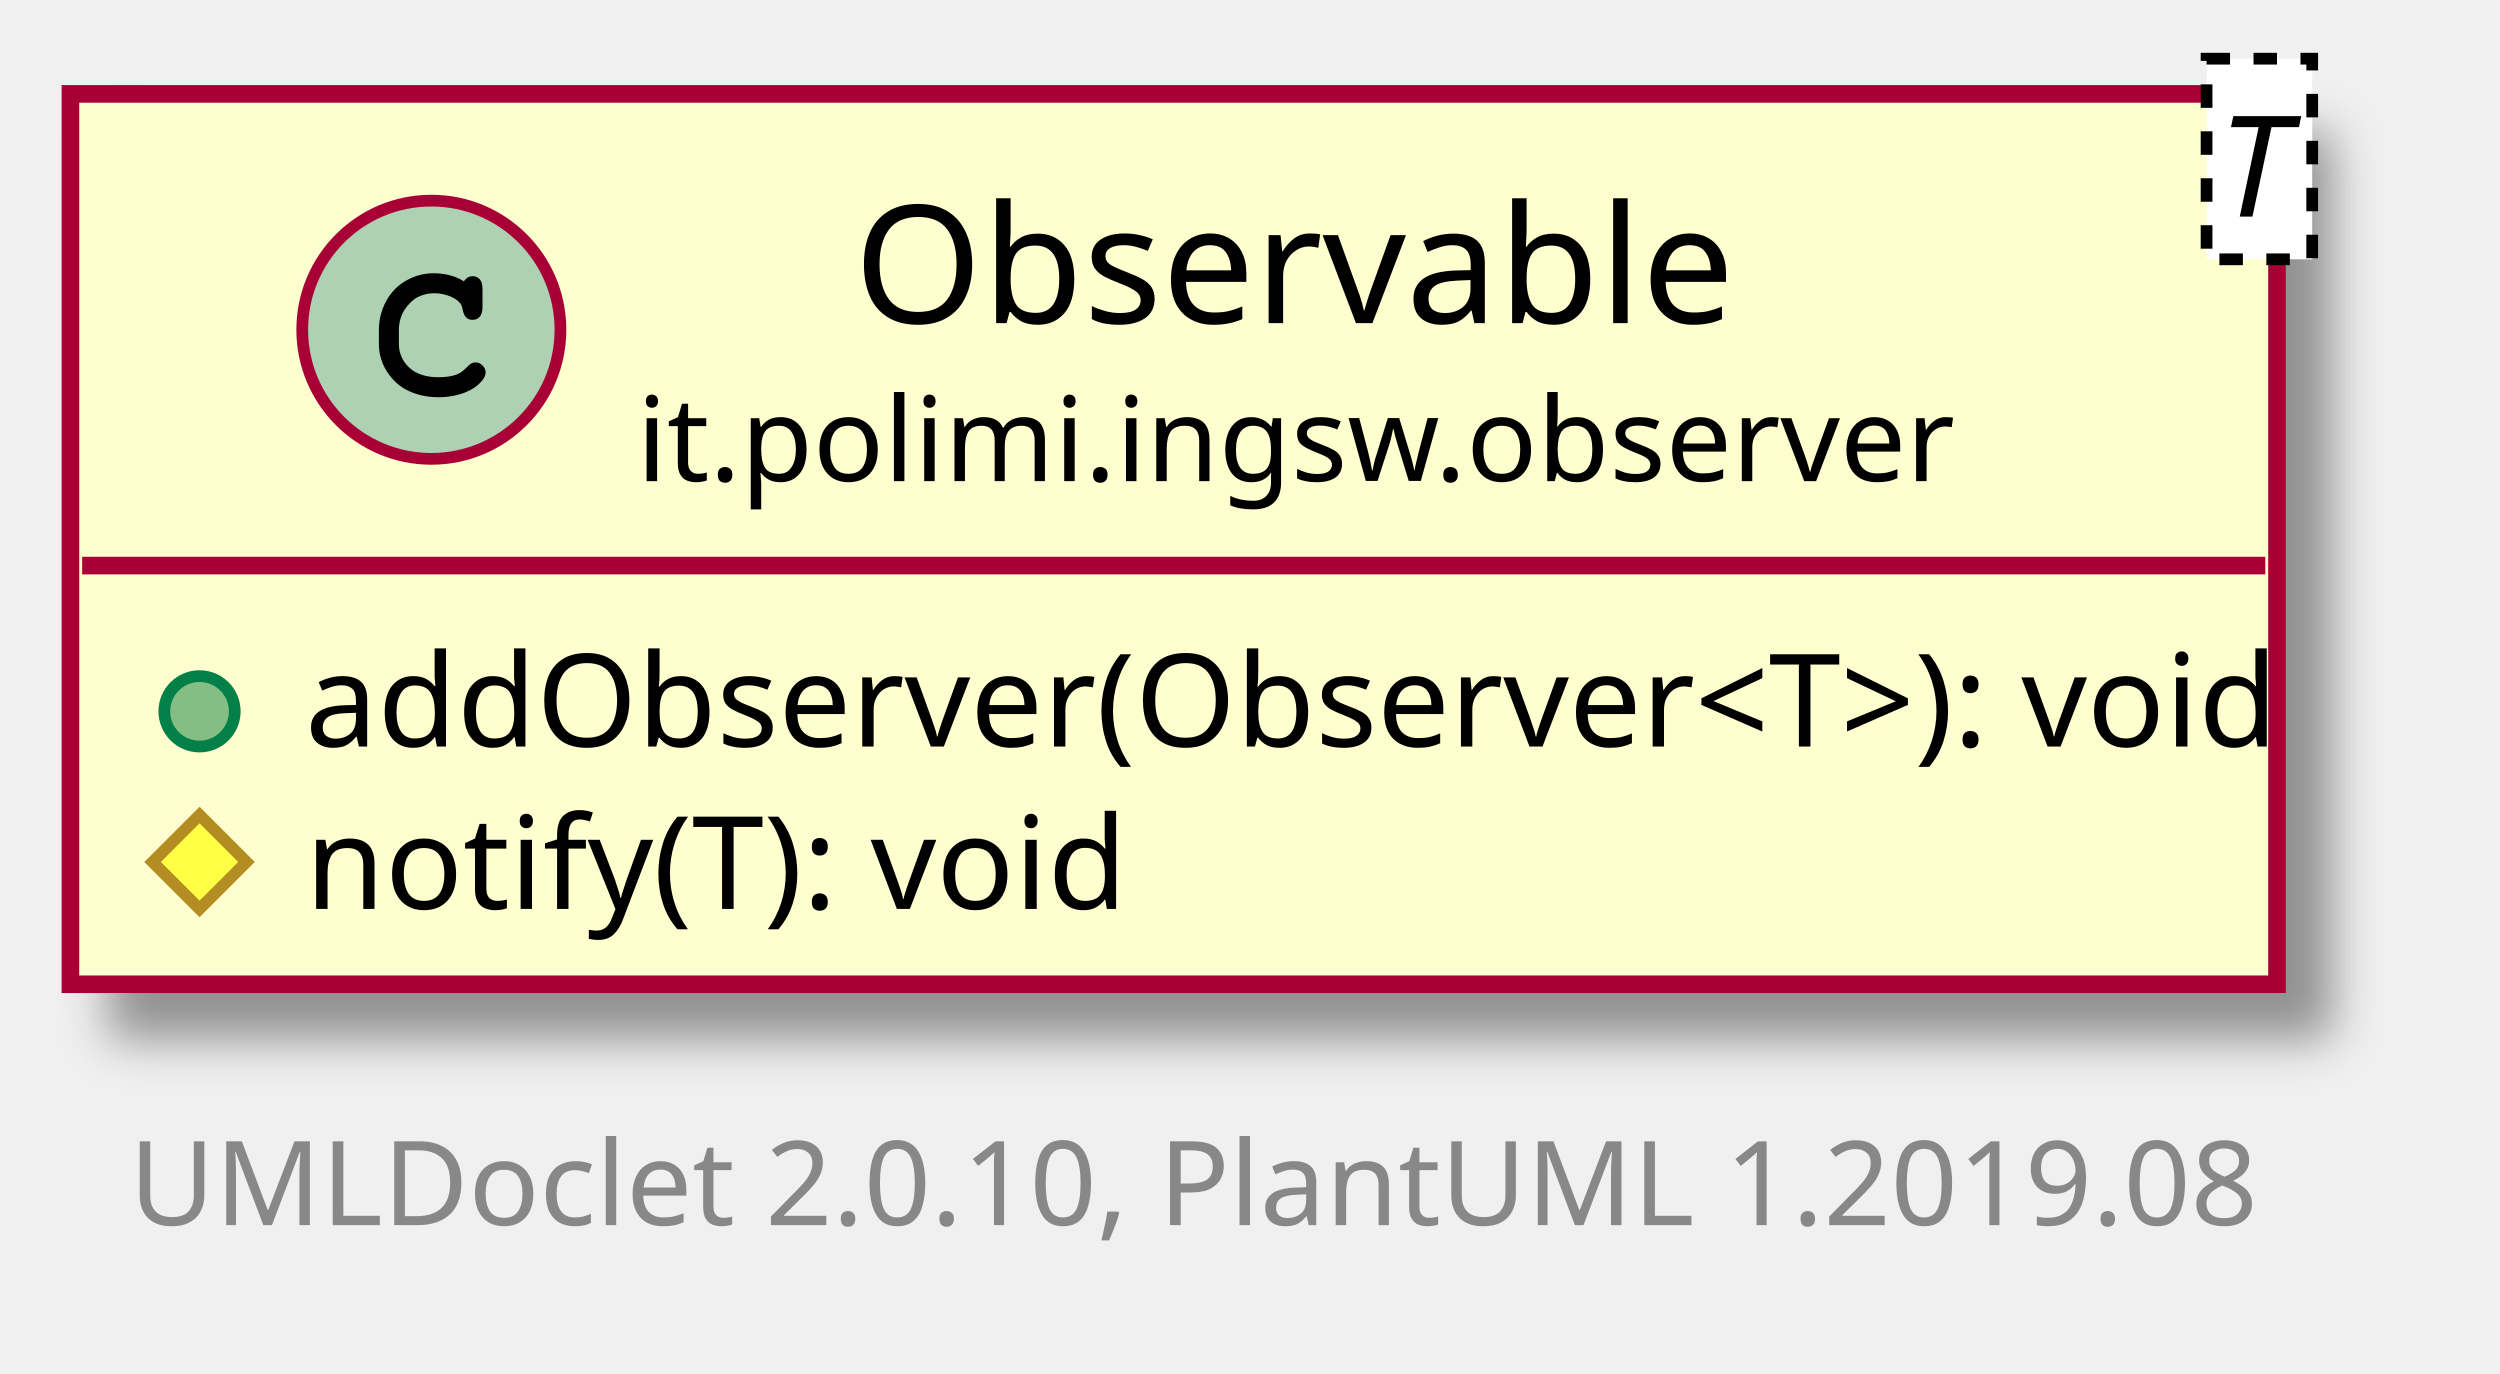
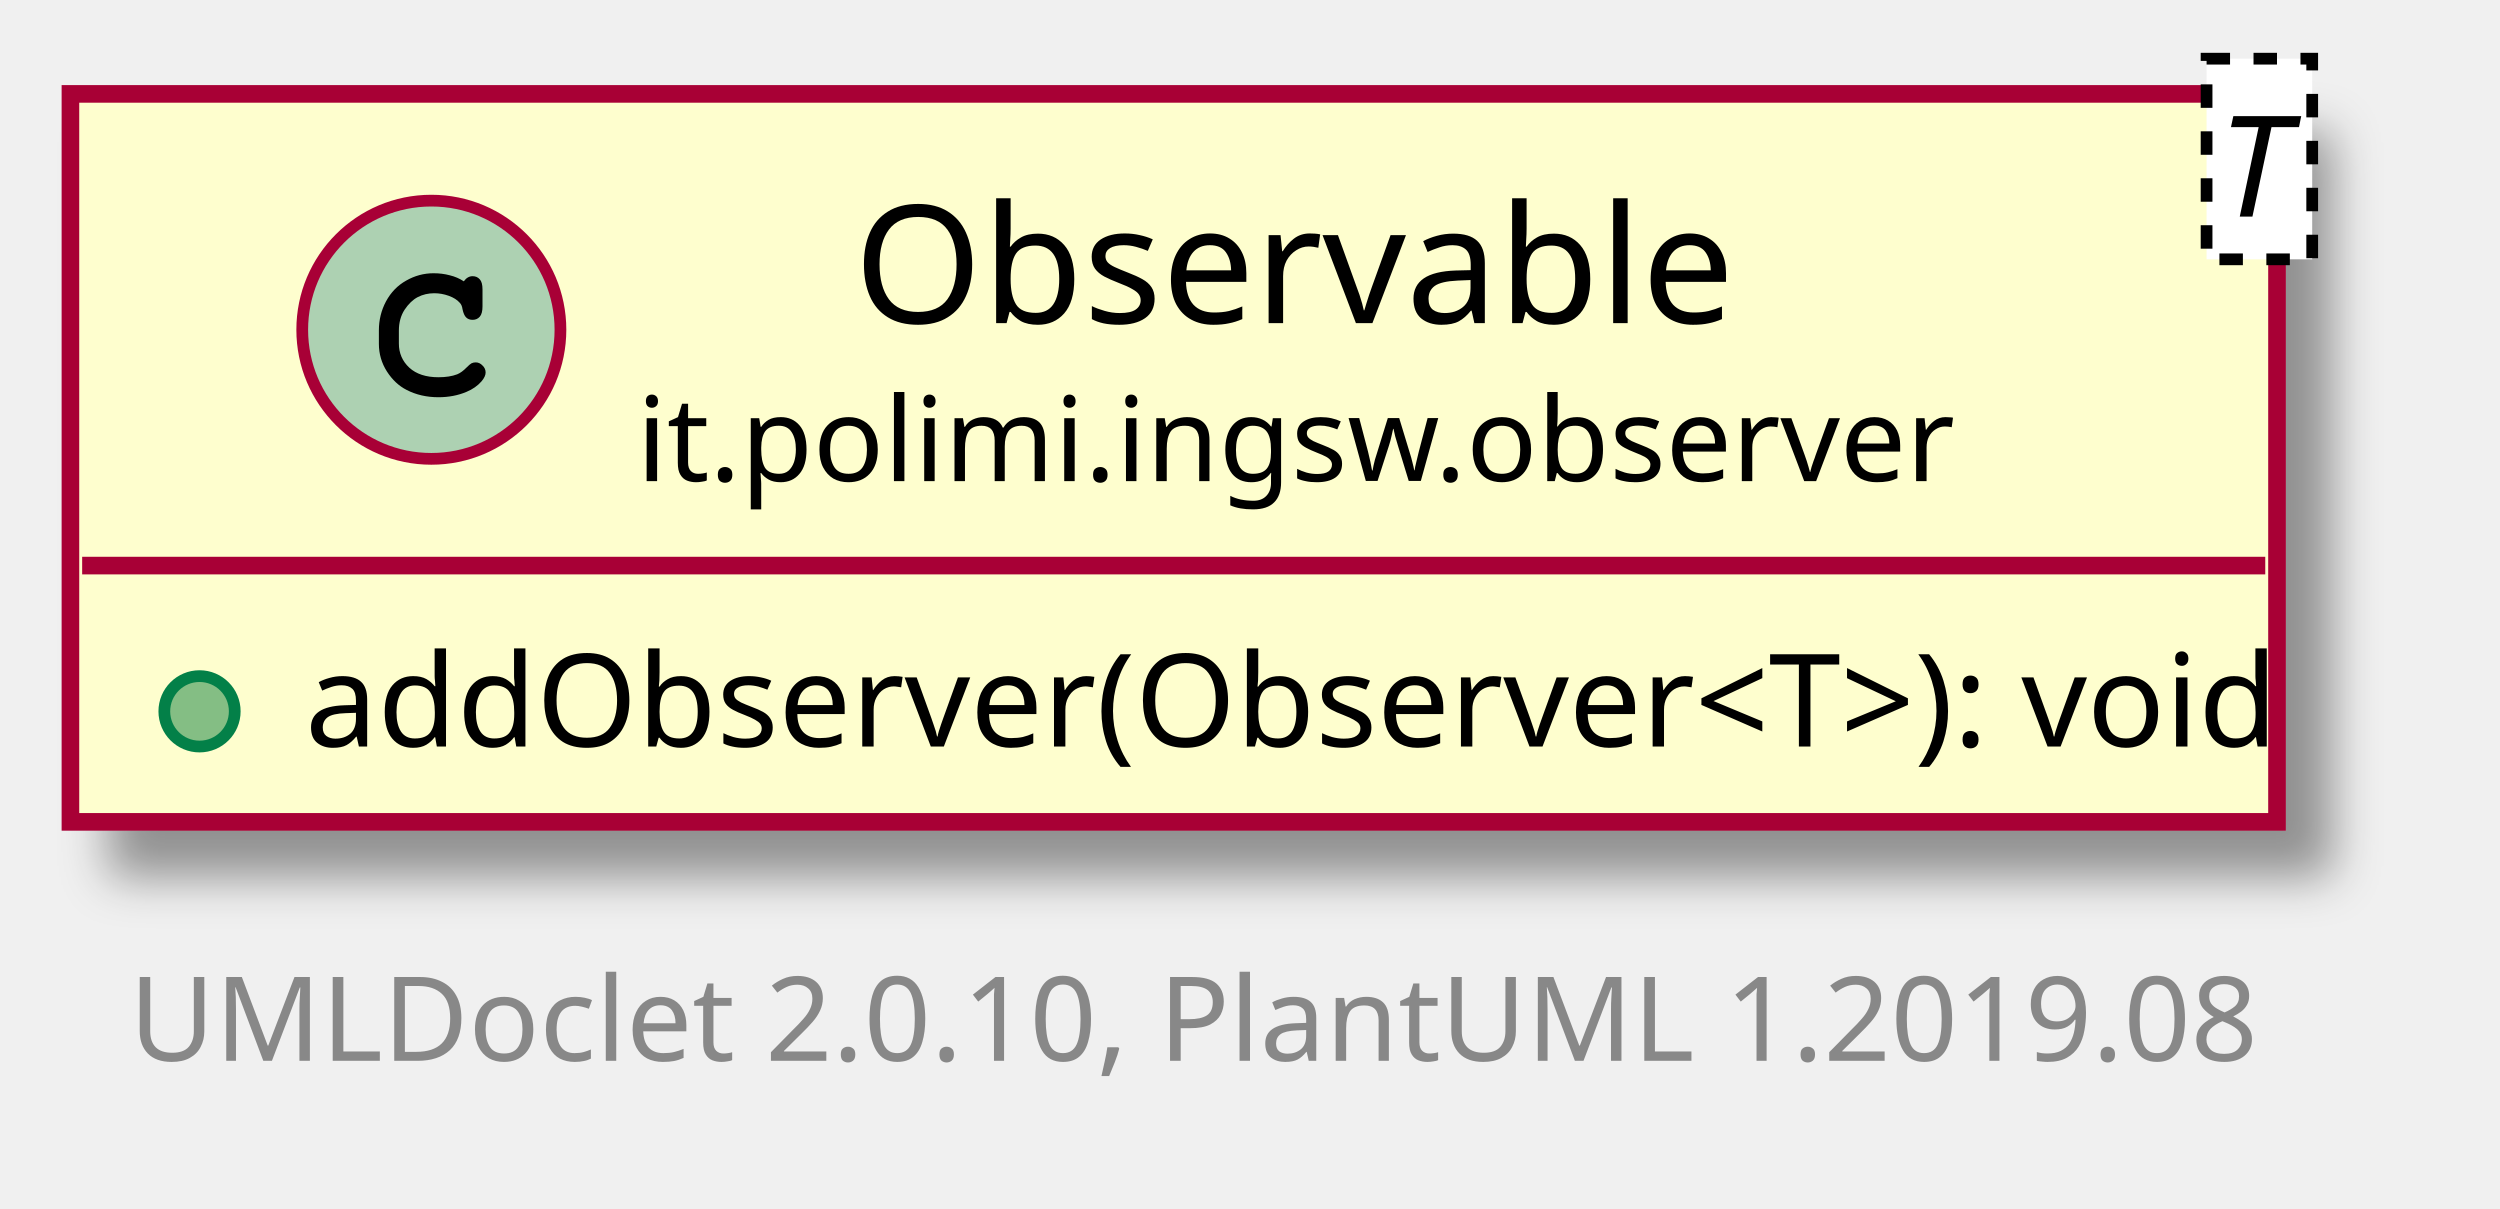
- <svg xmlns="http://www.w3.org/2000/svg" xmlns:xlink="http://www.w3.org/1999/xlink" contentScriptType="application/ecmascript" contentStyleType="text/css" height="117px" preserveAspectRatio="none" style="width:213px;height:117px;" version="1.1" viewBox="0 0 213 117" width="213px" zoomAndPan="magnify">
+ <svg xmlns="http://www.w3.org/2000/svg" xmlns:xlink="http://www.w3.org/1999/xlink" contentScriptType="application/ecmascript" contentStyleType="text/css" height="103px" preserveAspectRatio="none" style="width:213px;height:103px;" version="1.1" viewBox="0 0 213 103" width="213px" zoomAndPan="magnify">
  <defs>
-     <filter height="300%" id="fp4acr3dmslgh" width="300%" x="-1" y="-1">
+     <filter height="300%" id="f5oqkti8vxv0n" width="300%" x="-1" y="-1">
      <feGaussianBlur result="blurOut" stdDeviation="2.0" />
      <feColorMatrix in="blurOut" result="blurOut2" type="matrix" values="0 0 0 0 0 0 0 0 0 0 0 0 0 0 0 0 0 0 .4 0" />
      <feOffset dx="4.0" dy="4.0" in="blurOut2" result="blurOut3" />
      <feBlend in="SourceGraphic" in2="blurOut3" mode="normal" />
    </filter>
  </defs>
  <g>
    <a href="Observable.html" target="_top" xlink:actuate="onRequest" xlink:show="new" xlink:title="Observable.html" xlink:type="simple">
-       <rect fill="#FEFECE" filter="url(#fp4acr3dmslgh)" height="75.859" id="it.polimi.ingsw.observer.Observable" style="stroke: #A80036; stroke-width: 1.5;" width="188" x="6" y="8" />
+       <rect fill="#FEFECE" filter="url(#f5oqkti8vxv0n)" height="62.023" id="it.polimi.ingsw.observer.Observable" style="stroke: #A80036; stroke-width: 1.5;" width="188" x="6" y="8" />
      <ellipse cx="36.75" cy="28.094" fill="#ADD1B2" rx="11" ry="11" style="stroke: #A80036; stroke-width: 1.0;" />
      <path d="M39.516,23.969 Q39.672,23.75 39.859,23.641 Q40.047,23.531 40.266,23.531 Q40.641,23.531 40.875,23.797 Q41.109,24.047 41.109,24.656 L41.109,26.109 Q41.109,26.719 40.875,26.984 Q40.641,27.25 40.266,27.25 Q39.922,27.25 39.719,27.047 Q39.516,26.859 39.406,26.344 Q39.359,25.984 39.172,25.797 Q38.844,25.422 38.234,25.203 Q37.625,24.984 37,24.984 Q36.234,24.984 35.594,25.312 Q34.969,25.641 34.469,26.391 Q33.984,27.141 33.984,28.172 L33.984,29.266 Q33.984,30.5 34.875,31.328 Q35.766,32.141 37.359,32.141 Q38.297,32.141 38.953,31.891 Q39.344,31.734 39.766,31.297 Q40.031,31.031 40.172,30.953 Q40.328,30.875 40.531,30.875 Q40.859,30.875 41.109,31.141 Q41.375,31.391 41.375,31.734 Q41.375,32.078 41.031,32.484 Q40.531,33.062 39.734,33.391 Q38.656,33.844 37.359,33.844 Q35.844,33.844 34.641,33.219 Q33.656,32.719 32.969,31.656 Q32.281,30.578 32.281,29.297 L32.281,28.141 Q32.281,26.812 32.891,25.672 Q33.516,24.516 34.609,23.906 Q35.703,23.281 36.938,23.281 Q37.672,23.281 38.312,23.453 Q38.969,23.609 39.516,23.969 Z " />
      <text fill="#000000" font-family="sans-serif" font-size="14" lengthAdjust="spacingAndGlyphs" textLength="73" x="72.75" y="27.533">Observable</text>
      <text fill="#000000" font-family="sans-serif" font-size="10" lengthAdjust="spacingAndGlyphs" textLength="110" x="54.25" y="40.99">it.polimi.ingsw.observer</text>
      <rect fill="#FFFFFF" height="17.094" style="stroke: #000000; stroke-width: 1.0; stroke-dasharray: 2.0,2.0;" width="9" x="188" y="5" />
      <text fill="#000000" font-family="sans-serif" font-size="12" font-style="italic" lengthAdjust="spacingAndGlyphs" textLength="7" x="189" y="18.457">T</text>
      <line style="stroke: #A80036; stroke-width: 1.5;" x1="7" x2="193" y1="48.188" y2="48.188" />
      <ellipse cx="17" cy="60.605" fill="#84BE84" rx="3" ry="3" style="stroke: #038048; stroke-width: 1.0;" />
      <text fill="#000000" font-family="sans-serif" font-size="11" lengthAdjust="spacingAndGlyphs" textLength="162" x="26" y="63.606">addObserver(Observer&lt;T&gt;): void</text>
-       <polygon fill="#FFFF44" points="17,69.441,21,73.441,17,77.441,13,73.441" style="stroke: #B38D22; stroke-width: 1.0;" />
-       <text fill="#000000" font-family="sans-serif" font-size="11" lengthAdjust="spacingAndGlyphs" textLength="67" x="26" y="77.442">notify(T): void</text>
    </a>
-     <text fill="#888888" font-family="sans-serif" font-size="10" lengthAdjust="spacingAndGlyphs" textLength="190" x="11" y="104.381">UMLDoclet 2.0.10, PlantUML 1.2019.08</text>
+     <text fill="#888888" font-family="sans-serif" font-size="10" lengthAdjust="spacingAndGlyphs" textLength="190" x="11" y="90.381">UMLDoclet 2.0.10, PlantUML 1.2019.08</text>
  </g>
</svg>
